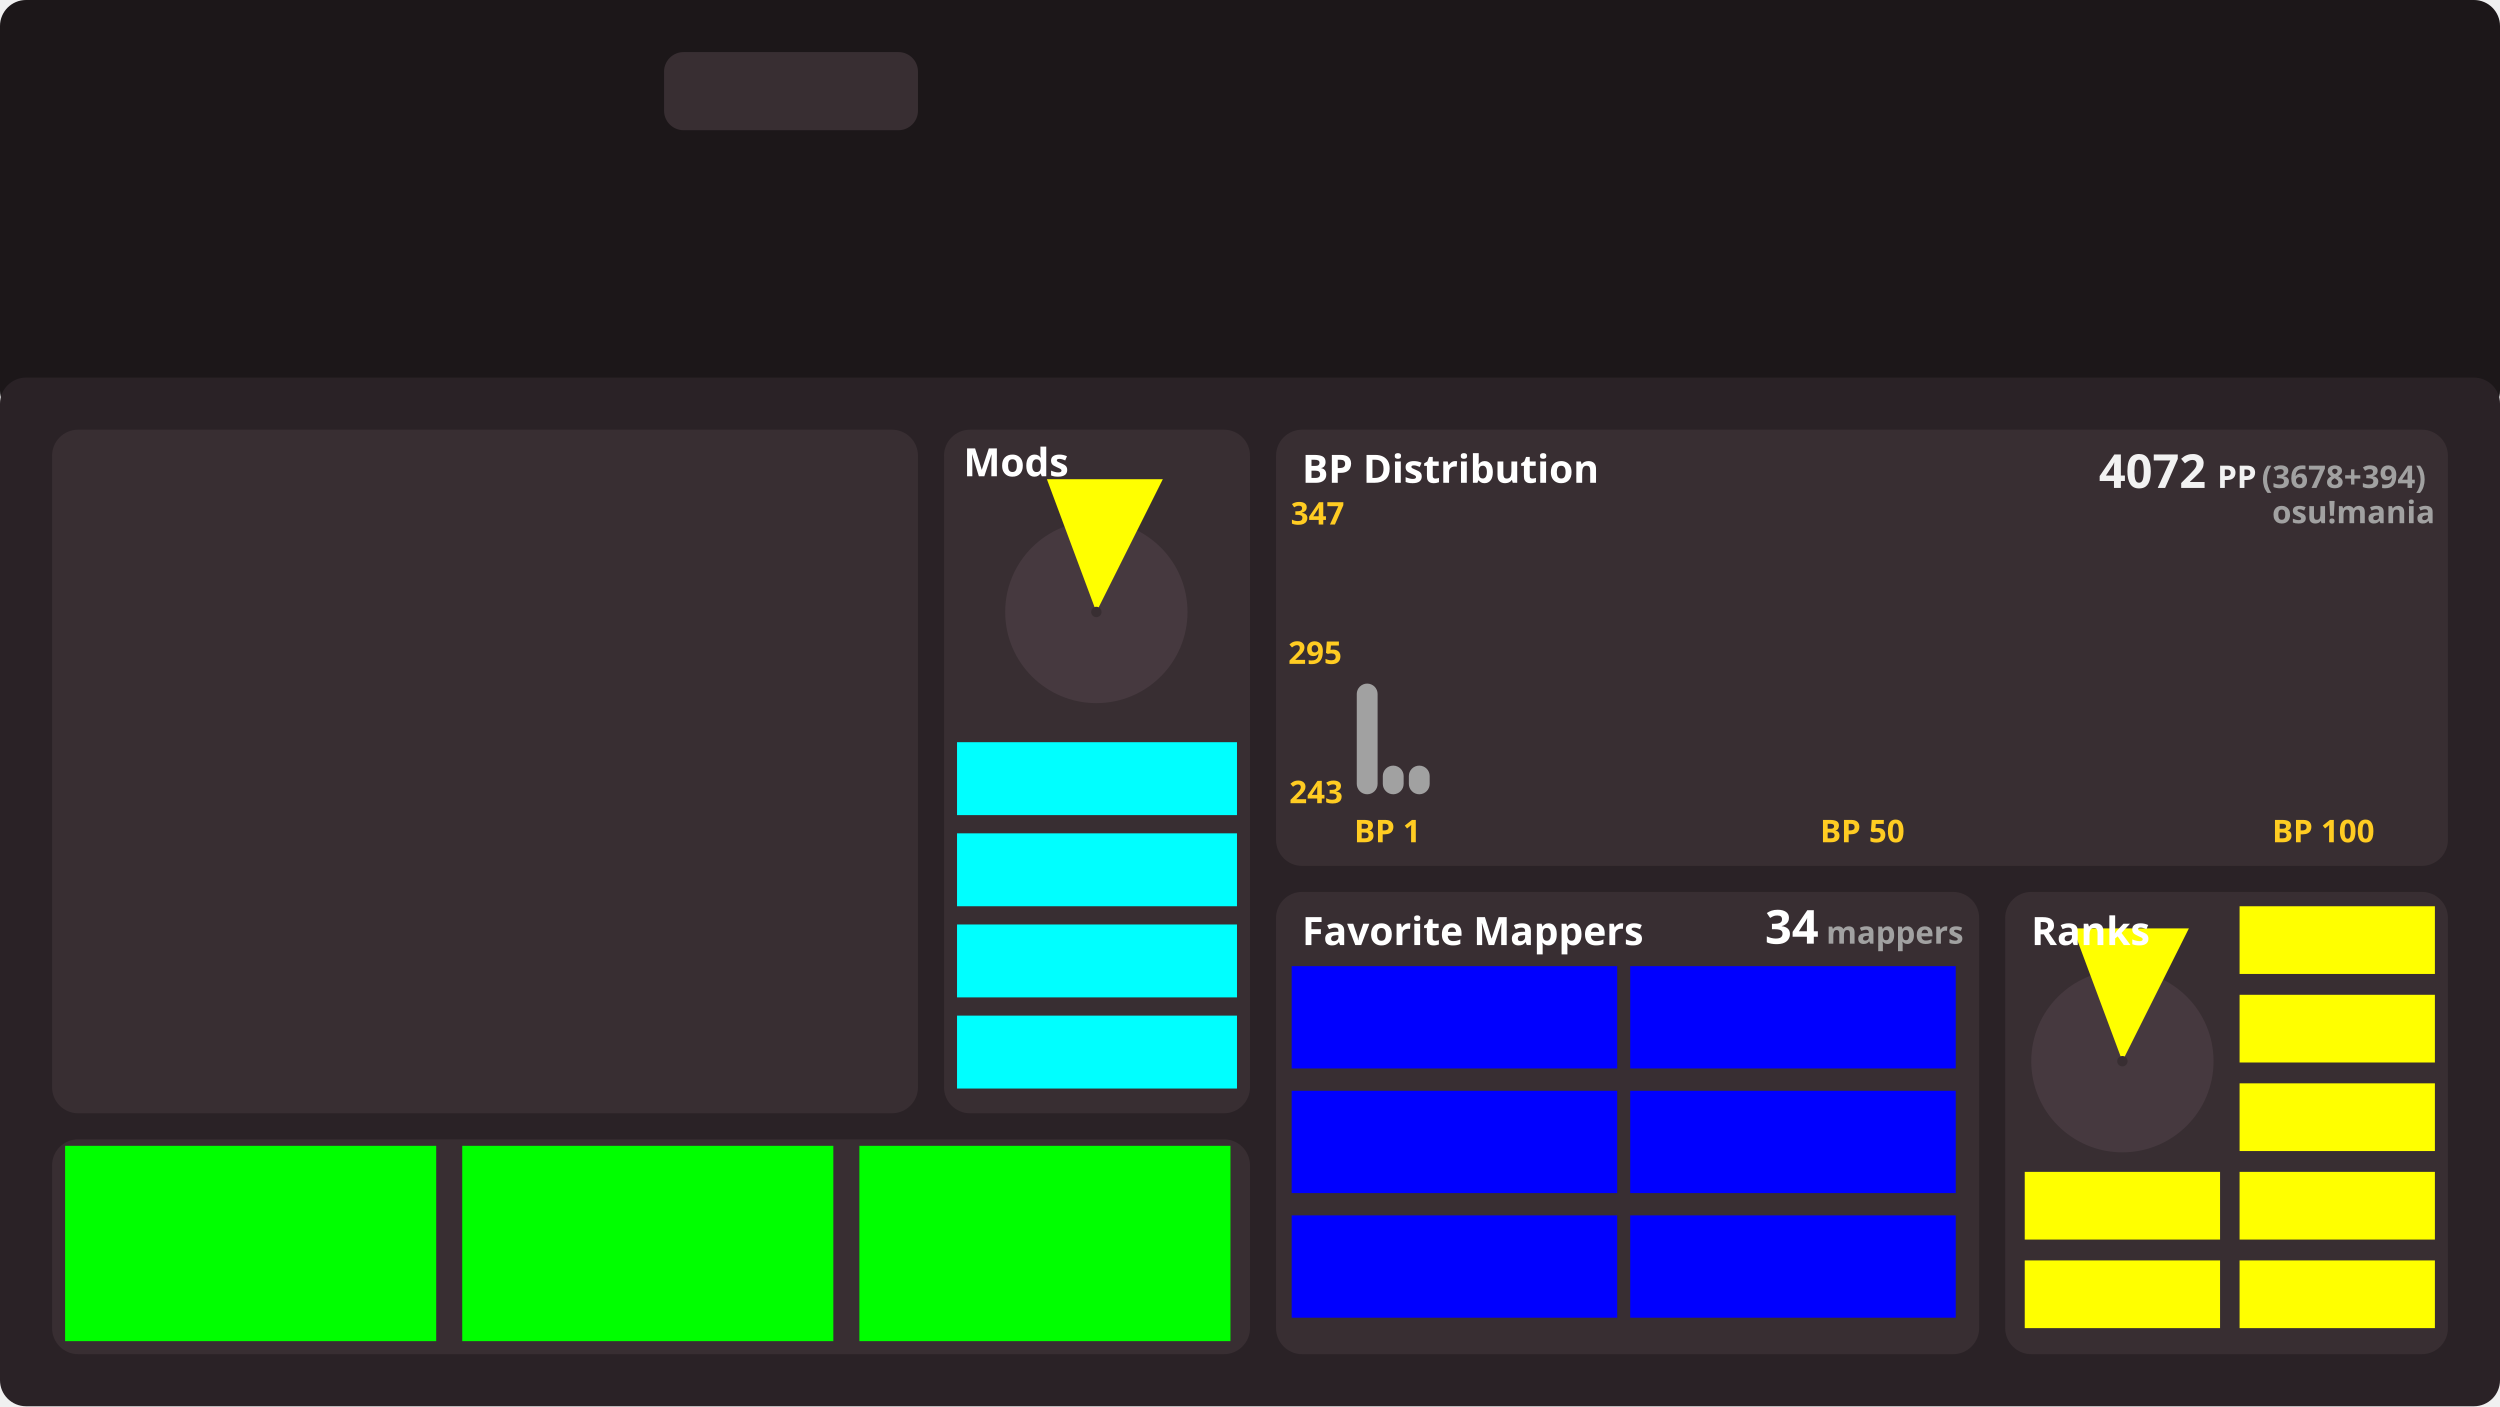
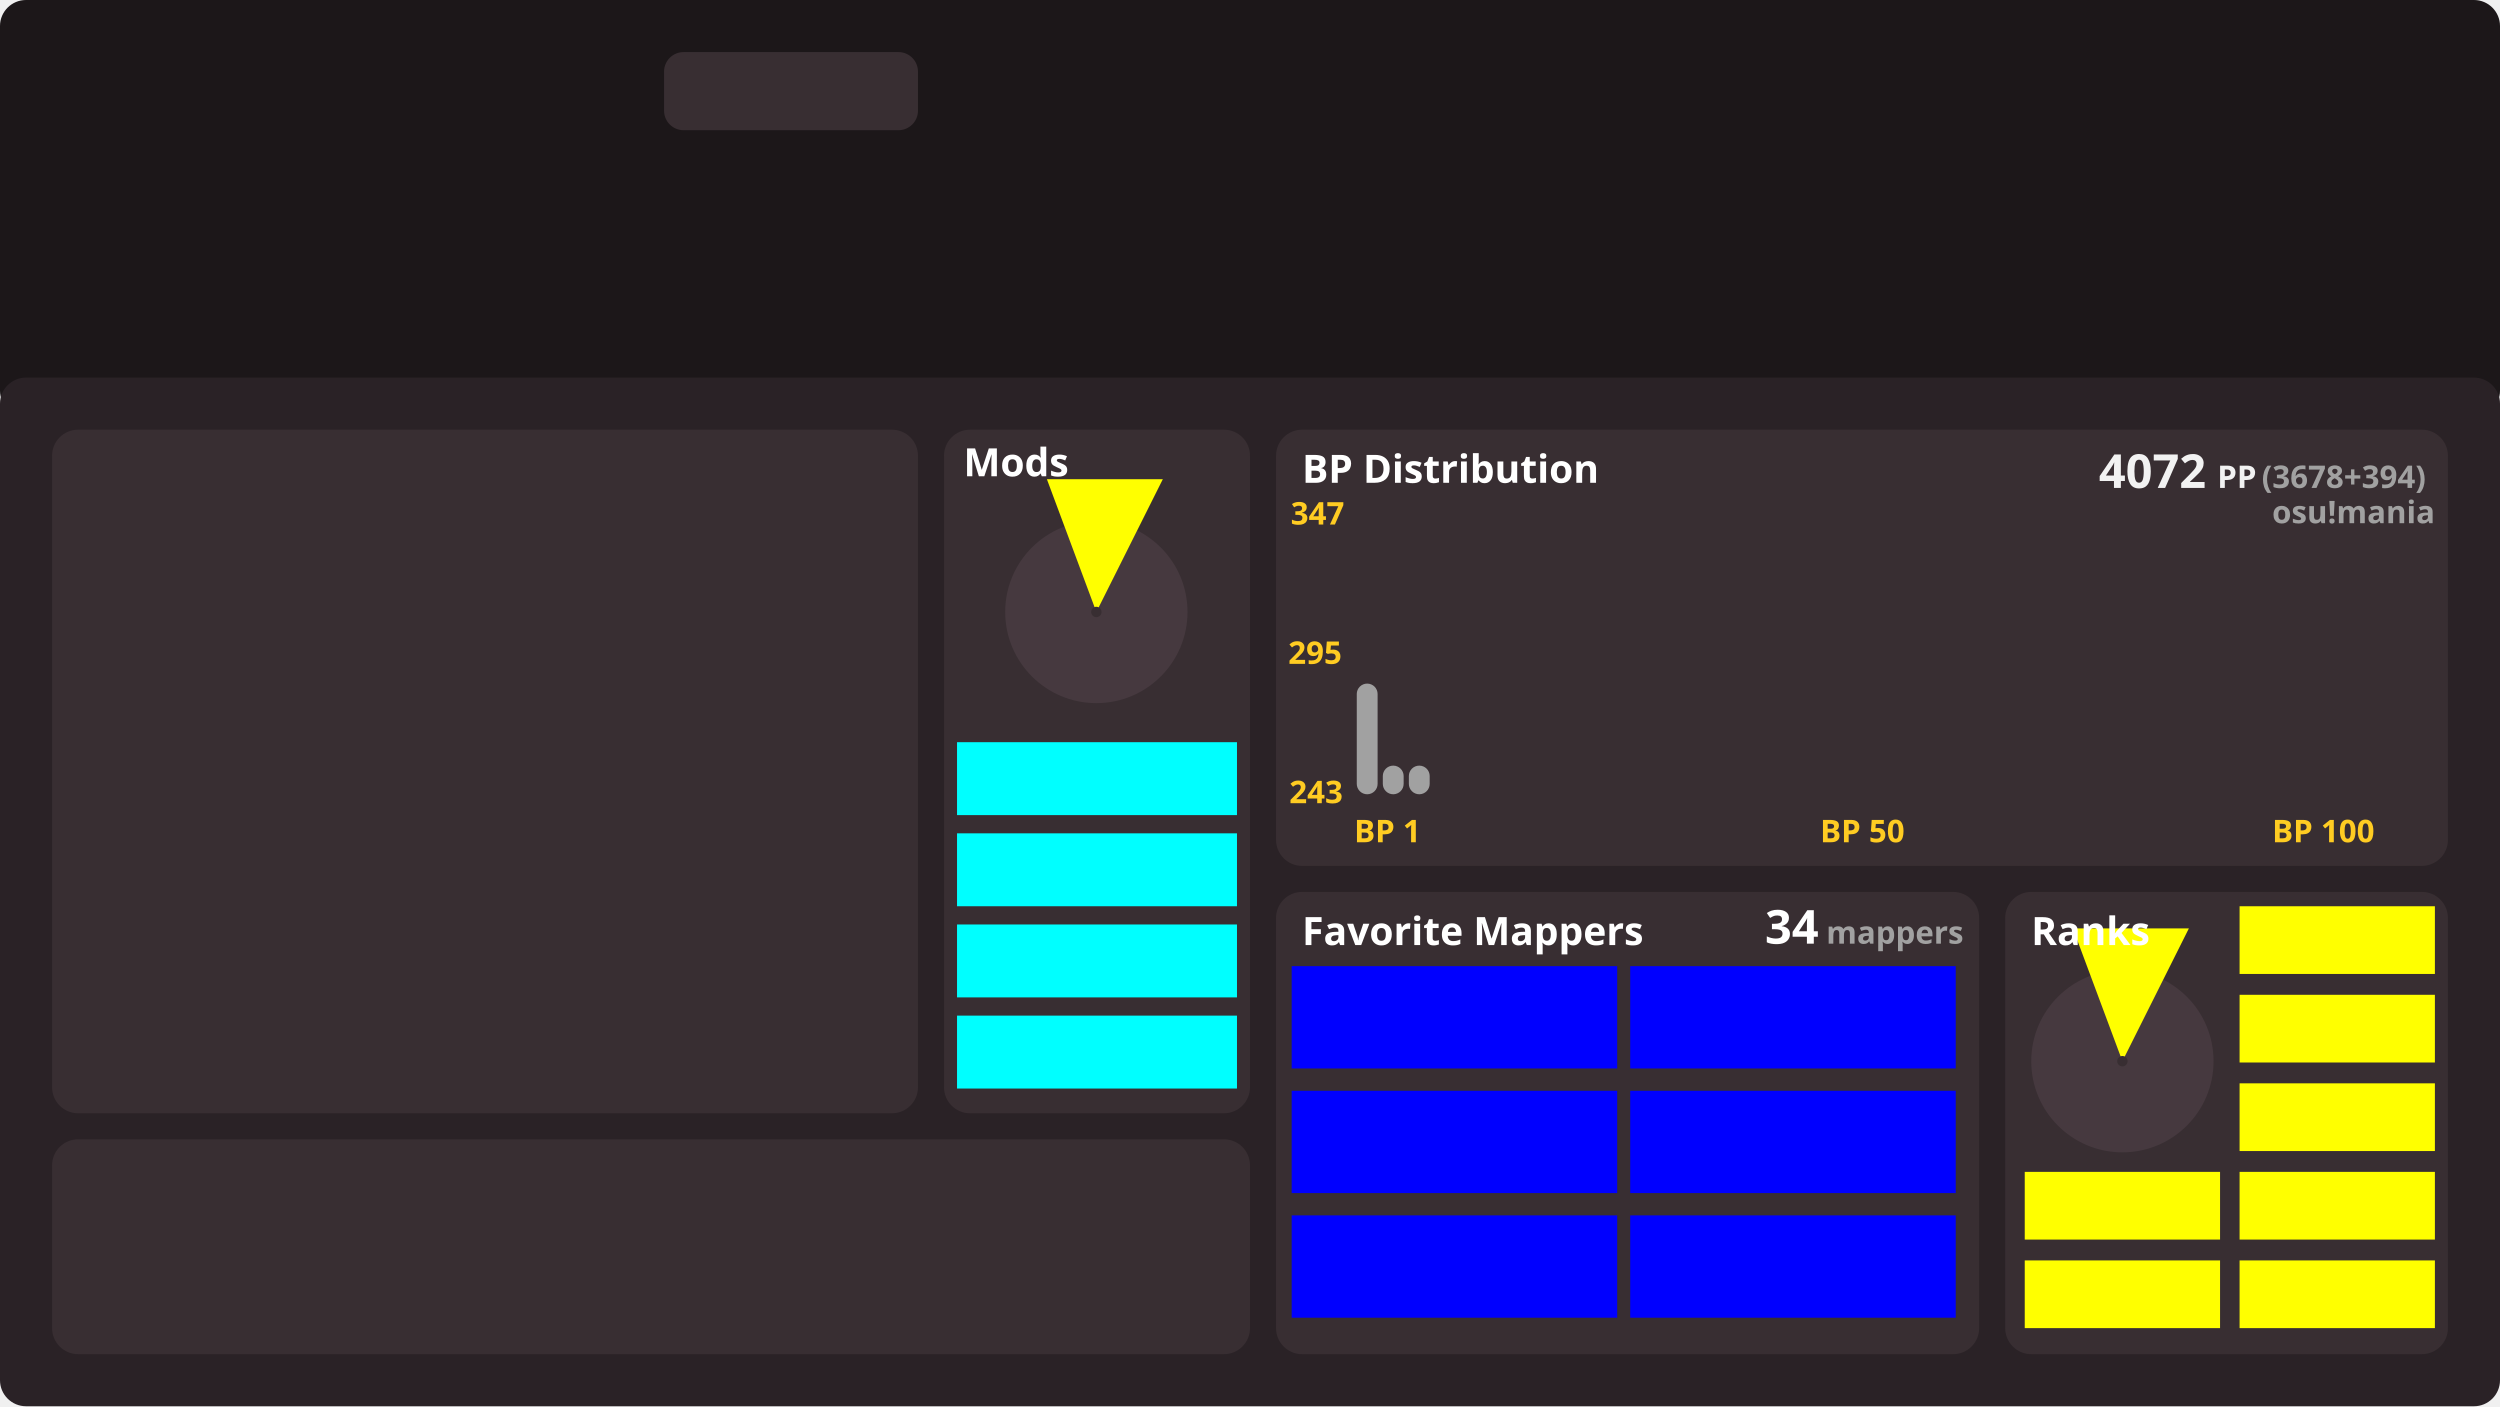
<svg xmlns="http://www.w3.org/2000/svg" width="1920" height="1080" viewBox="0 0 1920 1080">
  <defs>
    <clipPath id="#clippath-PJ-1">
      <rect width="1920" height="320" rx="20" ry="20" style="fill: none;" />
    </clipPath>
    <clipPath id="#clippath-PJ-2">
      <circle cx="842" cy="470" r="70" style="fill: none;" />
    </clipPath>
    <clipPath id="#clippath-PJ-3">
      <circle cx="1630" cy="815" r="70" style="fill: none;" />
    </clipPath>
  </defs>
  <g id="Banner">
    <rect width="1920" height="320" rx="20" ry="20" style="fill: #1c1719;" />
    <g style="clip-path: url(#clippath-PJ-1);">
    </g>
  </g>
  <g id="Background">
    <rect y="290" width="1920" height="790" rx="20" ry="20" style="fill: #2a2226;" />
  </g>
  <g id="MainCard">
  </g>
  <g id="BPCard">
    <rect x="40" y="330" width="665" height="525" rx="20" ry="20" style="fill: #382e32;" />
    <g id="TopBP">
    </g>
    <g id="LastBP">
    </g>
  </g>
  <g id="ModCard">
    <rect x="725" y="330" width="235" height="525" rx="20" ry="20" style="fill: #382e32;" />
    <g id="Label_J1">
      <rect x="735" y="780" width="215" height="56" style="fill: aqua;" />
      <rect x="735" y="710" width="215" height="56" style="fill: aqua;" />
      <rect x="735" y="640" width="215" height="56" style="fill: aqua;" />
      <rect x="735" y="570" width="215" height="56" style="fill: aqua;" />
    </g>
    <g id="ModsPan">
      <circle cx="842" cy="470" r="70" style="fill: #46393f;" />
      <g style="clip-path: url(#clippath-PJ-2);">
        <polygon points="804 368 842 470 893.067 368 804 368" style="fill: #ff0;" />
      </g>
      <circle cx="842" cy="470" r="4" style="fill: #382e32;" />
    </g>
    <text transform="translate(740 365.795)" style="fill: #fff; font-family: Torus-SemiBold, Torus; font-size: 30px; font-weight: 600;">
      <tspan x="0" y="0">Mods</tspan>
    </text>
  </g>
  <g id="BPDCard">
    <rect x="980" y="330" width="900" height="335" rx="20" ry="20" style="fill: #382e32;" />
    <g id="BPRanksR">
      <rect x="1042" y="525" width="16" height="85" rx="8" ry="8" style="fill: #a1a1a1;" />
      <rect x="1062" y="588" width="16" height="22" rx="8" ry="8" style="fill: #a1a1a1;" />
      <rect x="1082" y="588" width="16" height="22" rx="8" ry="8" style="fill: #a1a1a1;" />
    </g>
    <g id="BPDText">
      <text id="Day3" transform="translate(1745.025 646.836)" style="fill: #fc2; font-family: Torus-SemiBold, Torus; font-size: 24px; font-weight: 600;">
        <tspan x="0" y="0">BP 100</tspan>
      </text>
      <text id="Day2" transform="translate(1397.881 646.836)" style="fill: #fc2; font-family: Torus-SemiBold, Torus; font-size: 24px; font-weight: 600;">
        <tspan x="0" y="0">BP 50</tspan>
      </text>
      <text id="Day1" transform="translate(1040 646.836)" style="fill: #fc2; font-family: Torus-SemiBold, Torus; font-size: 24px; font-weight: 600;">
        <tspan x="0" y="0">BP 1</tspan>
      </text>
      <text id="Rank3" transform="translate(990.152 616.836)" style="fill: #fc2; font-family: Torus-SemiBold, Torus; font-size: 24px; font-weight: 600;">
        <tspan x="0" y="0">243</tspan>
      </text>
      <text id="Rank2" transform="translate(989.372 509.836)" style="fill: #fc2; font-family: Torus-SemiBold, Torus; font-size: 24px; font-weight: 600;">
        <tspan x="0" y="0">295</tspan>
      </text>
      <text id="Rank1" transform="translate(991.292 402.836)" style="fill: #fc2; font-family: Torus-SemiBold, Torus; font-size: 24px; font-weight: 600;">
        <tspan x="0" y="0">347</tspan>
      </text>
      <text id="MaxBP" transform="translate(1744.97 401.836)" style="fill: #a1a1a1; font-family: Torus-SemiBold, Torus; font-size: 24px; font-weight: 600;">
        <tspan x="0" y="0">osu!mania</tspan>
      </text>
      <text transform="translate(1611.938 374.754)" style="font-family: Torus-SemiBold, Torus; font-weight: 600;">
        <tspan x="0" y="0" style="fill: #f2f2f2; font-size: 36px;">4072 </tspan>
        <tspan x="90.936" y="0" style="fill: #f2f2f2; font-size: 24px;">PP</tspan>
        <tspan x="118.823" y="0" xml:space="preserve" style="fill: #a1a1a1; font-size: 24px;"> (3678+394)</tspan>
      </text>
      <text transform="translate(1000 370.795)" style="fill: #fff; font-family: Torus-SemiBold, Torus; font-size: 30px; font-weight: 600;">
        <tspan x="0" y="0">BP Distribution</tspan>
      </text>
    </g>
  </g>
  <g id="StatusCard">
    <rect x="40" y="875" width="920" height="165" rx="20" ry="20" style="fill: #382e32;" />
    <g id="Card_L">
-       <rect x="50" y="880" width="285" height="150" style="fill: lime;" />
-       <rect x="660" y="880" width="285" height="150" style="fill: lime;" />
-       <rect x="355" y="880" width="285" height="150" style="fill: lime;" />
    </g>
  </g>
  <g id="MapperCard">
    <rect x="980" y="685" width="540" height="355" rx="20" ry="20" style="fill: #382e32;" />
    <g id="Label_J2">
      <rect x="992" y="742" width="250" height="78.582" style="fill: blue;" />
      <rect x="992" y="837.709" width="250" height="78.582" style="fill: blue;" />
      <rect x="992" y="933.418" width="250" height="78.582" style="fill: blue;" />
      <rect x="1252" y="742" width="250" height="78.582" style="fill: blue;" />
      <rect x="1252" y="837.709" width="250" height="78.582" style="fill: blue;" />
      <rect x="1252" y="933.418" width="250" height="78.582" style="fill: blue;" />
    </g>
    <text transform="translate(1000 725.795)" style="fill: #fff; font-family: Torus-SemiBold, Torus; font-size: 30px; font-weight: 600;">
      <tspan x="0" y="0">Favorite Mappers</tspan>
    </text>
    <text transform="translate(1355.522 724.754)" style="font-family: Torus-SemiBold, Torus; font-weight: 600;">
      <tspan x="0" y="0" style="fill: #fff; font-size: 36px;">34</tspan>
      <tspan x="38.916" y="0" style="fill: #fff; font-size: 30px;"> </tspan>
      <tspan x="47.016" y="0" style="fill: #a1a1a1; font-size: 24px;">mappers</tspan>
    </text>
  </g>
  <g id="RankCard">
    <rect x="1540" y="685" width="340" height="355" rx="20" ry="20" style="fill: #382e32;" />
    <g id="Label_J3">
      <rect x="1720" y="696" width="150" height="52" style="fill: #ff0;" />
      <rect x="1720" y="764" width="150" height="52" style="fill: #ff0;" />
      <rect x="1720" y="832" width="150" height="52" style="fill: #ff0;" />
      <rect x="1720" y="900" width="150" height="52" style="fill: #ff0;" />
      <rect x="1720" y="968" width="150" height="52" style="fill: #ff0;" />
      <rect x="1555" y="900" width="150" height="52" style="fill: #ff0;" />
      <rect x="1555" y="968" width="150" height="52" style="fill: #ff0;" />
    </g>
    <g id="RanksPan">
      <circle cx="1630" cy="815" r="70" style="fill: #46393f;" />
      <g style="clip-path: url(#clippath-PJ-3);">
        <polygon points="1592 713 1630 815 1681.067 713 1592 713" style="fill: #ff0;" />
      </g>
      <circle cx="1630" cy="815" r="4" style="fill: #382e32;" />
    </g>
    <text transform="translate(1560 725.795)" style="fill: #fff; font-family: Torus-SemiBold, Torus; font-size: 30px; font-weight: 600;">
      <tspan x="0" y="0">Ranks</tspan>
    </text>
  </g>
  <g id="IndexBase">
    <rect x="510" y="40" width="195" height="60" rx="15" ry="15" style="fill: #382e32;" />
  </g>
  <g id="Index">

  </g>
</svg>
